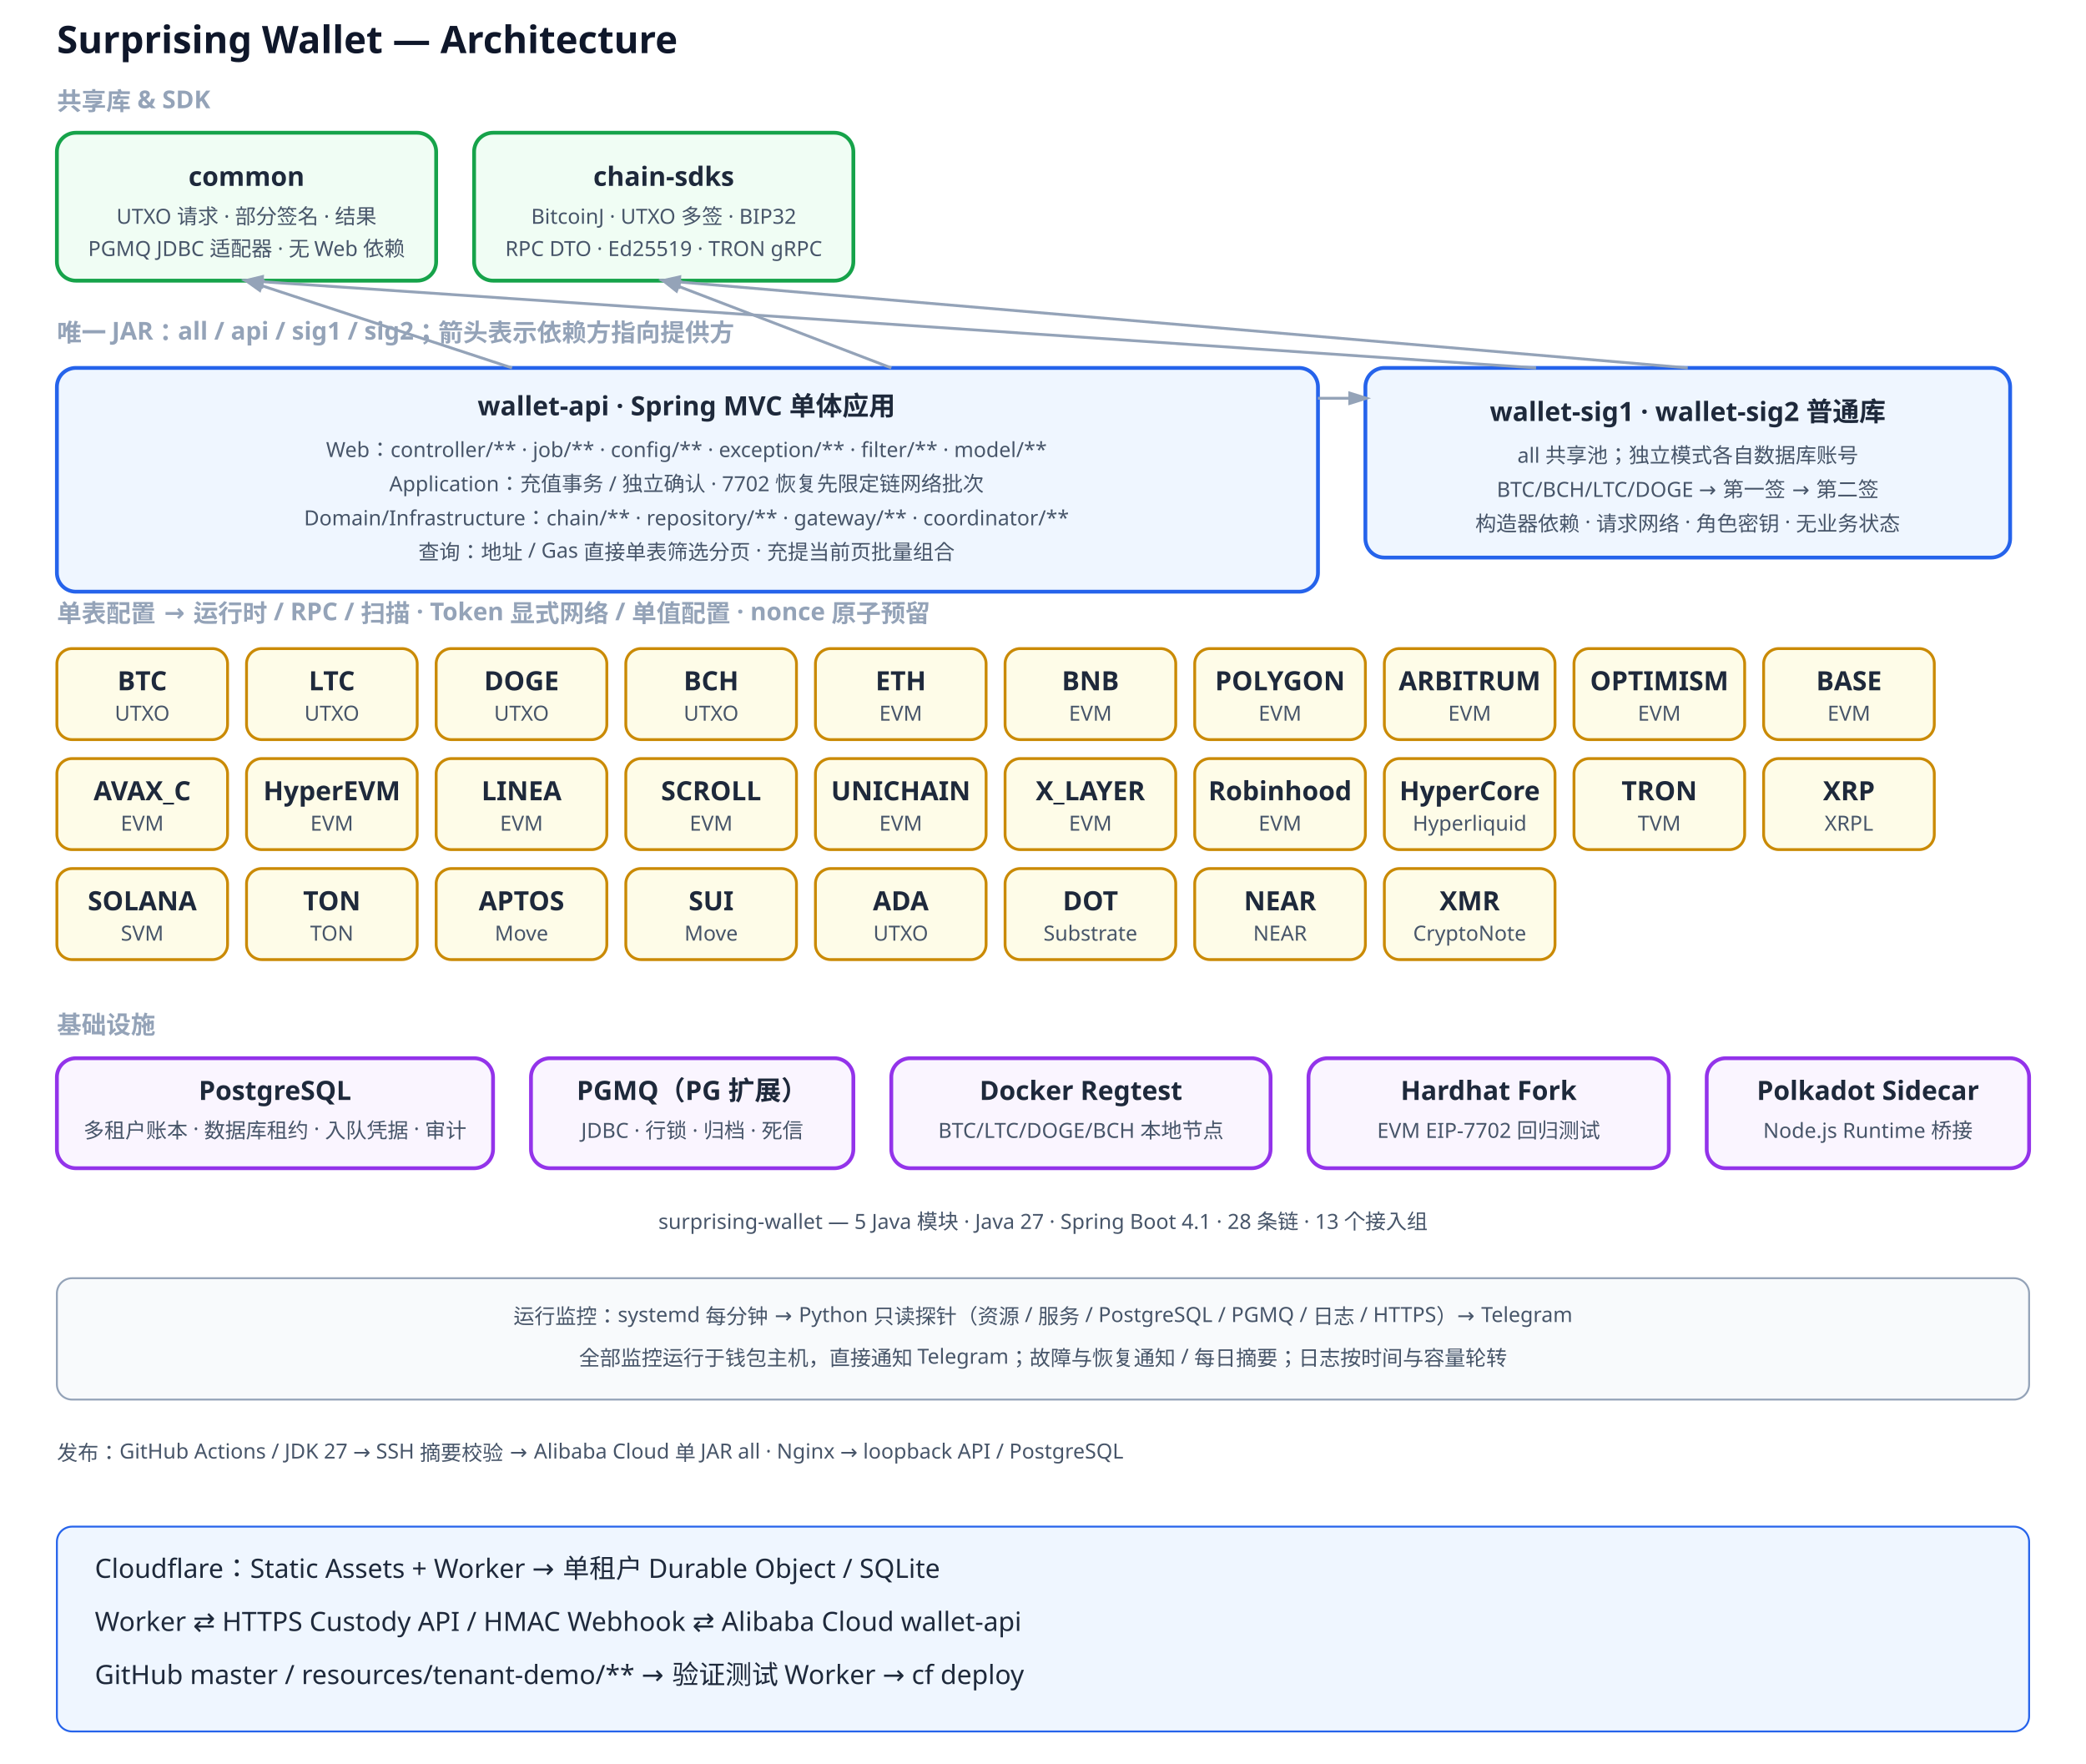
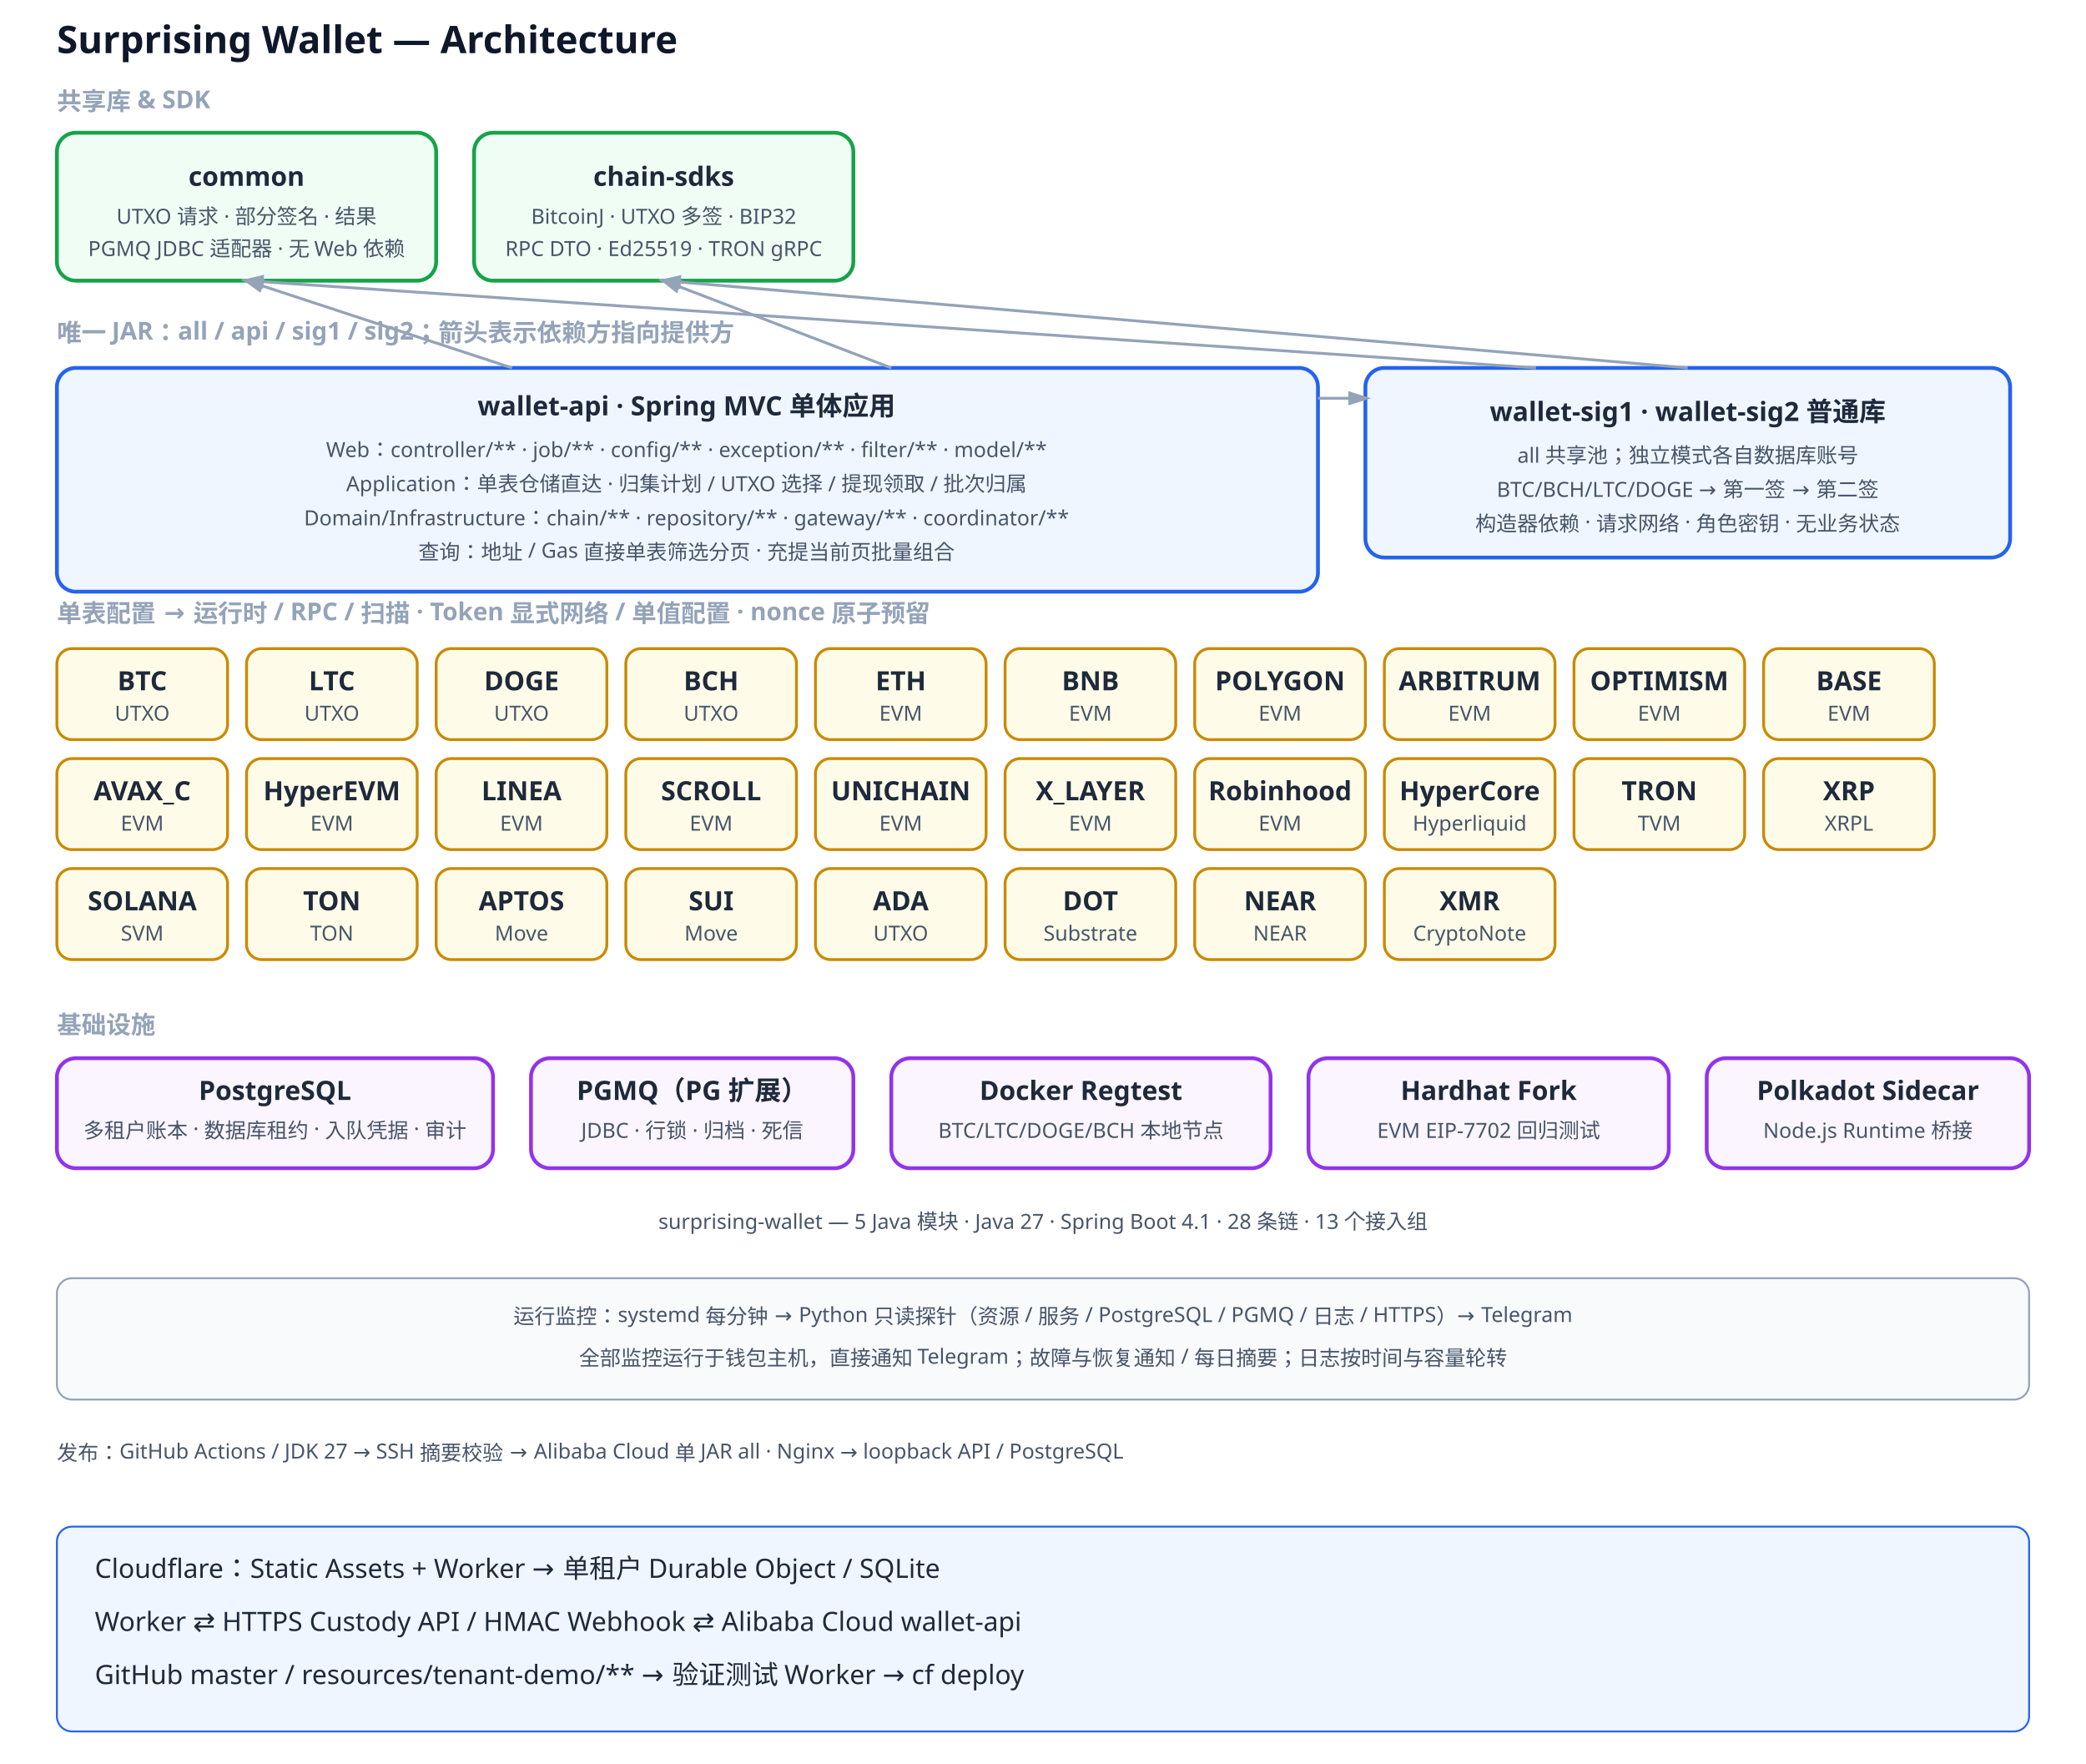
<svg xmlns="http://www.w3.org/2000/svg" width="1100" height="930" viewBox="0 0 1100 930">
  <style>
    .svc   { fill: #eff6ff; stroke: #2563eb; stroke-width: 2; rx: 10; }
    .lib   { fill: #f0fdf4; stroke: #16a34a; stroke-width: 2; rx: 10; }
    .chain { fill: #fefce8; stroke: #ca8a04; stroke-width: 1.5; rx: 8; }
    .infra { fill: #faf5ff; stroke: #9333ea; stroke-width: 2; rx: 10; }
    .label { font: 14px sans-serif; font-weight: 700; fill: #1e293b; }
    .desc  { font: 11px sans-serif; fill: #475569; }
    .title { font: 20px sans-serif; font-weight: 700; fill: #0f172a; }
    .sep   { font: 13px sans-serif; font-weight: 600; fill: #94a3b8; }
    .arrow { stroke: #94a3b8; stroke-width: 1.5; marker-end: url(#arr); }
  </style>
  <defs>
    <marker id="arr" markerWidth="8" markerHeight="8" refX="6" refY="2.5" orient="auto" markerUnits="strokeWidth">
      <path d="M0,0 L0,5 L8,2.5 z" fill="#94a3b8" />
    </marker>
  </defs>
  <text x="30" y="28" class="title">Surprising Wallet —  Architecture</text>
  <text x="30" y="58" class="sep"> 共享库 &amp; SDK</text>
  <rect x="30" y="70" width="200" height="78" class="lib" />
  <text x="130" y="98" text-anchor="middle" class="label">common</text>
  <text x="130" y="118" text-anchor="middle" class="desc">UTXO 请求 · 部分签名 · 结果</text>
  <text x="130" y="135" text-anchor="middle" class="desc">PGMQ JDBC 适配器 · 无 Web 依赖</text>
  <rect x="250" y="70" width="200" height="78" class="lib" />
  <text x="350" y="98" text-anchor="middle" class="label">chain-sdks</text>
  <text x="350" y="118" text-anchor="middle" class="desc">BitcoinJ · UTXO 多签 · BIP32</text>
  <text x="350" y="135" text-anchor="middle" class="desc">RPC DTO · Ed25519 · TRON gRPC</text>
  <text x="30" y="180" class="sep"> 唯一 JAR：all / api / sig1 / sig2；箭头表示依赖方指向提供方</text>
  <rect x="30" y="194" width="665" height="118" class="svc" />
  <text x="362" y="219" text-anchor="middle" class="label">wallet-api · Spring MVC 单体应用</text>
  <text x="362" y="241" text-anchor="middle" class="desc">Web：controller/** · job/** · config/** · exception/** · filter/** · model/**</text>
-   <text x="362" y="259" text-anchor="middle" class="desc">Application：充值事务 / 独立确认 · 7702 恢复先限定链网络批次</text>
+   <text x="362" y="259" text-anchor="middle" class="desc">Application：单表仓储直达 · 归集计划 / UTXO 选择 / 提现领取 / 批次归属</text>
  <text x="362" y="277" text-anchor="middle" class="desc">Domain/Infrastructure：chain/** · repository/** · gateway/** · coordinator/**</text>
  <text x="362" y="295" text-anchor="middle" class="desc">查询：地址 / Gas 直接单表筛选分页 · 充提当前页批量组合</text>
  <rect x="720" y="194" width="340" height="100" class="svc" />
  <text x="890" y="222" text-anchor="middle" class="label">wallet-sig1 · wallet-sig2 普通库</text>
  <text x="890" y="244" text-anchor="middle" class="desc">all 共享池；独立模式各自数据库账号</text>
  <text x="890" y="262" text-anchor="middle" class="desc">BTC/BCH/LTC/DOGE → 第一签 → 第二签</text>
  <text x="890" y="280" text-anchor="middle" class="desc">构造器依赖 · 请求网络 · 角色密钥 · 无业务状态</text>
  <line x1="695" y1="210" x2="720" y2="210" class="arrow" />
  <line x1="270" y1="194" x2="130" y2="148" class="arrow" />
  <line x1="470" y1="194" x2="350" y2="148" class="arrow" />
  <line x1="810" y1="194" x2="130" y2="148" class="arrow" />
  <line x1="890" y1="194" x2="350" y2="148" class="arrow" />
  <text x="30" y="328" class="sep"> 单表配置 → 运行时 / RPC / 扫描 · Token 显式网络 / 单值配置 · nonce 原子预留</text>
  <rect x="30" y="342" width="90" height="48" class="chain" />
  <text x="75" y="364" text-anchor="middle" class="label">BTC</text>
  <text x="75" y="380" text-anchor="middle" class="desc">UTXO</text>
  <rect x="130" y="342" width="90" height="48" class="chain" />
  <text x="175" y="364" text-anchor="middle" class="label">LTC</text>
  <text x="175" y="380" text-anchor="middle" class="desc">UTXO</text>
  <rect x="230" y="342" width="90" height="48" class="chain" />
  <text x="275" y="364" text-anchor="middle" class="label">DOGE</text>
  <text x="275" y="380" text-anchor="middle" class="desc">UTXO</text>
  <rect x="330" y="342" width="90" height="48" class="chain" />
  <text x="375" y="364" text-anchor="middle" class="label">BCH</text>
  <text x="375" y="380" text-anchor="middle" class="desc">UTXO</text>
  <rect x="430" y="342" width="90" height="48" class="chain" />
  <text x="475" y="364" text-anchor="middle" class="label">ETH</text>
  <text x="475" y="380" text-anchor="middle" class="desc">EVM</text>
  <rect x="530" y="342" width="90" height="48" class="chain" />
  <text x="575" y="364" text-anchor="middle" class="label">BNB</text>
  <text x="575" y="380" text-anchor="middle" class="desc">EVM</text>
  <rect x="630" y="342" width="90" height="48" class="chain" />
  <text x="675" y="364" text-anchor="middle" class="label">POLYGON</text>
  <text x="675" y="380" text-anchor="middle" class="desc">EVM</text>
  <rect x="730" y="342" width="90" height="48" class="chain" />
  <text x="775" y="364" text-anchor="middle" class="label">ARBITRUM</text>
  <text x="775" y="380" text-anchor="middle" class="desc">EVM</text>
  <rect x="830" y="342" width="90" height="48" class="chain" />
  <text x="875" y="364" text-anchor="middle" class="label">OPTIMISM</text>
  <text x="875" y="380" text-anchor="middle" class="desc">EVM</text>
  <rect x="930" y="342" width="90" height="48" class="chain" />
  <text x="975" y="364" text-anchor="middle" class="label">BASE</text>
  <text x="975" y="380" text-anchor="middle" class="desc">EVM</text>
  <rect x="30" y="400" width="90" height="48" class="chain" />
  <text x="75" y="422" text-anchor="middle" class="label">AVAX_C</text>
  <text x="75" y="438" text-anchor="middle" class="desc">EVM</text>
  <rect x="130" y="400" width="90" height="48" class="chain" />
  <text x="175" y="422" text-anchor="middle" class="label">HyperEVM</text>
  <text x="175" y="438" text-anchor="middle" class="desc">EVM</text>
  <rect x="230" y="400" width="90" height="48" class="chain" />
  <text x="275" y="422" text-anchor="middle" class="label">LINEA</text>
  <text x="275" y="438" text-anchor="middle" class="desc">EVM</text>
  <rect x="330" y="400" width="90" height="48" class="chain" />
  <text x="375" y="422" text-anchor="middle" class="label">SCROLL</text>
  <text x="375" y="438" text-anchor="middle" class="desc">EVM</text>
  <rect x="430" y="400" width="90" height="48" class="chain" />
  <text x="475" y="422" text-anchor="middle" class="label">UNICHAIN</text>
  <text x="475" y="438" text-anchor="middle" class="desc">EVM</text>
  <rect x="530" y="400" width="90" height="48" class="chain" />
  <text x="575" y="422" text-anchor="middle" class="label">X_LAYER</text>
  <text x="575" y="438" text-anchor="middle" class="desc">EVM</text>
  <rect x="630" y="400" width="90" height="48" class="chain" />
  <text x="675" y="422" text-anchor="middle" class="label">Robinhood</text>
  <text x="675" y="438" text-anchor="middle" class="desc">EVM</text>
  <rect x="730" y="400" width="90" height="48" class="chain" />
  <text x="775" y="422" text-anchor="middle" class="label">HyperCore</text>
  <text x="775" y="438" text-anchor="middle" class="desc">Hyperliquid</text>
  <rect x="830" y="400" width="90" height="48" class="chain" />
  <text x="875" y="422" text-anchor="middle" class="label">TRON</text>
  <text x="875" y="438" text-anchor="middle" class="desc">TVM</text>
  <rect x="930" y="400" width="90" height="48" class="chain" />
  <text x="975" y="422" text-anchor="middle" class="label">XRP</text>
  <text x="975" y="438" text-anchor="middle" class="desc">XRPL</text>
  <rect x="30" y="458" width="90" height="48" class="chain" />
  <text x="75" y="480" text-anchor="middle" class="label">SOLANA</text>
  <text x="75" y="496" text-anchor="middle" class="desc">SVM</text>
  <rect x="130" y="458" width="90" height="48" class="chain" />
  <text x="175" y="480" text-anchor="middle" class="label">TON</text>
  <text x="175" y="496" text-anchor="middle" class="desc">TON</text>
  <rect x="230" y="458" width="90" height="48" class="chain" />
  <text x="275" y="480" text-anchor="middle" class="label">APTOS</text>
  <text x="275" y="496" text-anchor="middle" class="desc">Move</text>
  <rect x="330" y="458" width="90" height="48" class="chain" />
  <text x="375" y="480" text-anchor="middle" class="label">SUI</text>
  <text x="375" y="496" text-anchor="middle" class="desc">Move</text>
  <rect x="430" y="458" width="90" height="48" class="chain" />
  <text x="475" y="480" text-anchor="middle" class="label">ADA</text>
  <text x="475" y="496" text-anchor="middle" class="desc">UTXO</text>
  <rect x="530" y="458" width="90" height="48" class="chain" />
  <text x="575" y="480" text-anchor="middle" class="label">DOT</text>
  <text x="575" y="496" text-anchor="middle" class="desc">Substrate</text>
  <rect x="630" y="458" width="90" height="48" class="chain" />
  <text x="675" y="480" text-anchor="middle" class="label">NEAR</text>
  <text x="675" y="496" text-anchor="middle" class="desc">NEAR</text>
  <rect x="730" y="458" width="90" height="48" class="chain" />
  <text x="775" y="480" text-anchor="middle" class="label">XMR</text>
  <text x="775" y="496" text-anchor="middle" class="desc">CryptoNote</text>
  <text x="30" y="545" class="sep"> 基础设施</text>
  <rect x="30" y="558" width="230" height="58" class="infra" />
  <text x="145" y="580" text-anchor="middle" class="label">PostgreSQL</text>
  <text x="145" y="600" text-anchor="middle" class="desc">多租户账本 · 数据库租约 · 入队凭据 · 审计</text>
  <rect x="280" y="558" width="170" height="58" class="infra" />
  <text x="365" y="580" text-anchor="middle" class="label">PGMQ（PG 扩展）</text>
  <text x="365" y="600" text-anchor="middle" class="desc">JDBC · 行锁 · 归档 · 死信</text>
  <rect x="470" y="558" width="200" height="58" class="infra" />
  <text x="570" y="580" text-anchor="middle" class="label">Docker Regtest</text>
  <text x="570" y="600" text-anchor="middle" class="desc">BTC/LTC/DOGE/BCH 本地节点</text>
  <rect x="690" y="558" width="190" height="58" class="infra" />
  <text x="785" y="580" text-anchor="middle" class="label">Hardhat Fork</text>
  <text x="785" y="600" text-anchor="middle" class="desc">EVM EIP-7702 回归测试</text>
  <rect x="900" y="558" width="170" height="58" class="infra" />
  <text x="985" y="580" text-anchor="middle" class="label">Polkadot Sidecar</text>
  <text x="985" y="600" text-anchor="middle" class="desc">Node.js Runtime 桥接</text>
  <text x="550" y="648" text-anchor="middle" class="desc" fill="#94a3b8" font-size="11">surprising-wallet — 5 Java 模块 · Java 27 · Spring Boot 4.1 · 28 条链 · 13 个接入组</text>
  <text x="30" y="770" class="desc">发布：GitHub Actions / JDK 27 → SSH 摘要校验 → Alibaba Cloud 单 JAR all · Nginx → loopback API / PostgreSQL</text>
  <rect x="30" y="674" width="1040" height="64" fill="#f8fafc" stroke="#94a3b8" rx="8" />
  <text x="550" y="698" text-anchor="middle" class="desc">运行监控：systemd 每分钟 → Python 只读探针（资源 / 服务 / PostgreSQL / PGMQ / 日志 / HTTPS）→ Telegram</text>
  <text x="550" y="720" text-anchor="middle" class="desc">全部监控运行于钱包主机，直接通知 Telegram；故障与恢复通知 / 每日摘要；日志按时间与容量轮转</text>
  <rect x="30" y="805" width="1040" height="108" rx="8" fill="#eff6ff" stroke="#2563eb" />
  <text x="50" y="832" style="font:14px sans-serif;fill:#1e293b">Cloudflare：Static Assets + Worker → 单租户 Durable Object / SQLite</text>
  <text x="50" y="860" style="font:14px sans-serif;fill:#1e293b">Worker ⇄ HTTPS Custody API / HMAC Webhook ⇄ Alibaba Cloud wallet-api</text>
  <text x="50" y="888" style="font:14px sans-serif;fill:#1e293b">GitHub master / resources/tenant-demo/** → 验证测试 Worker → cf deploy</text>
</svg>
